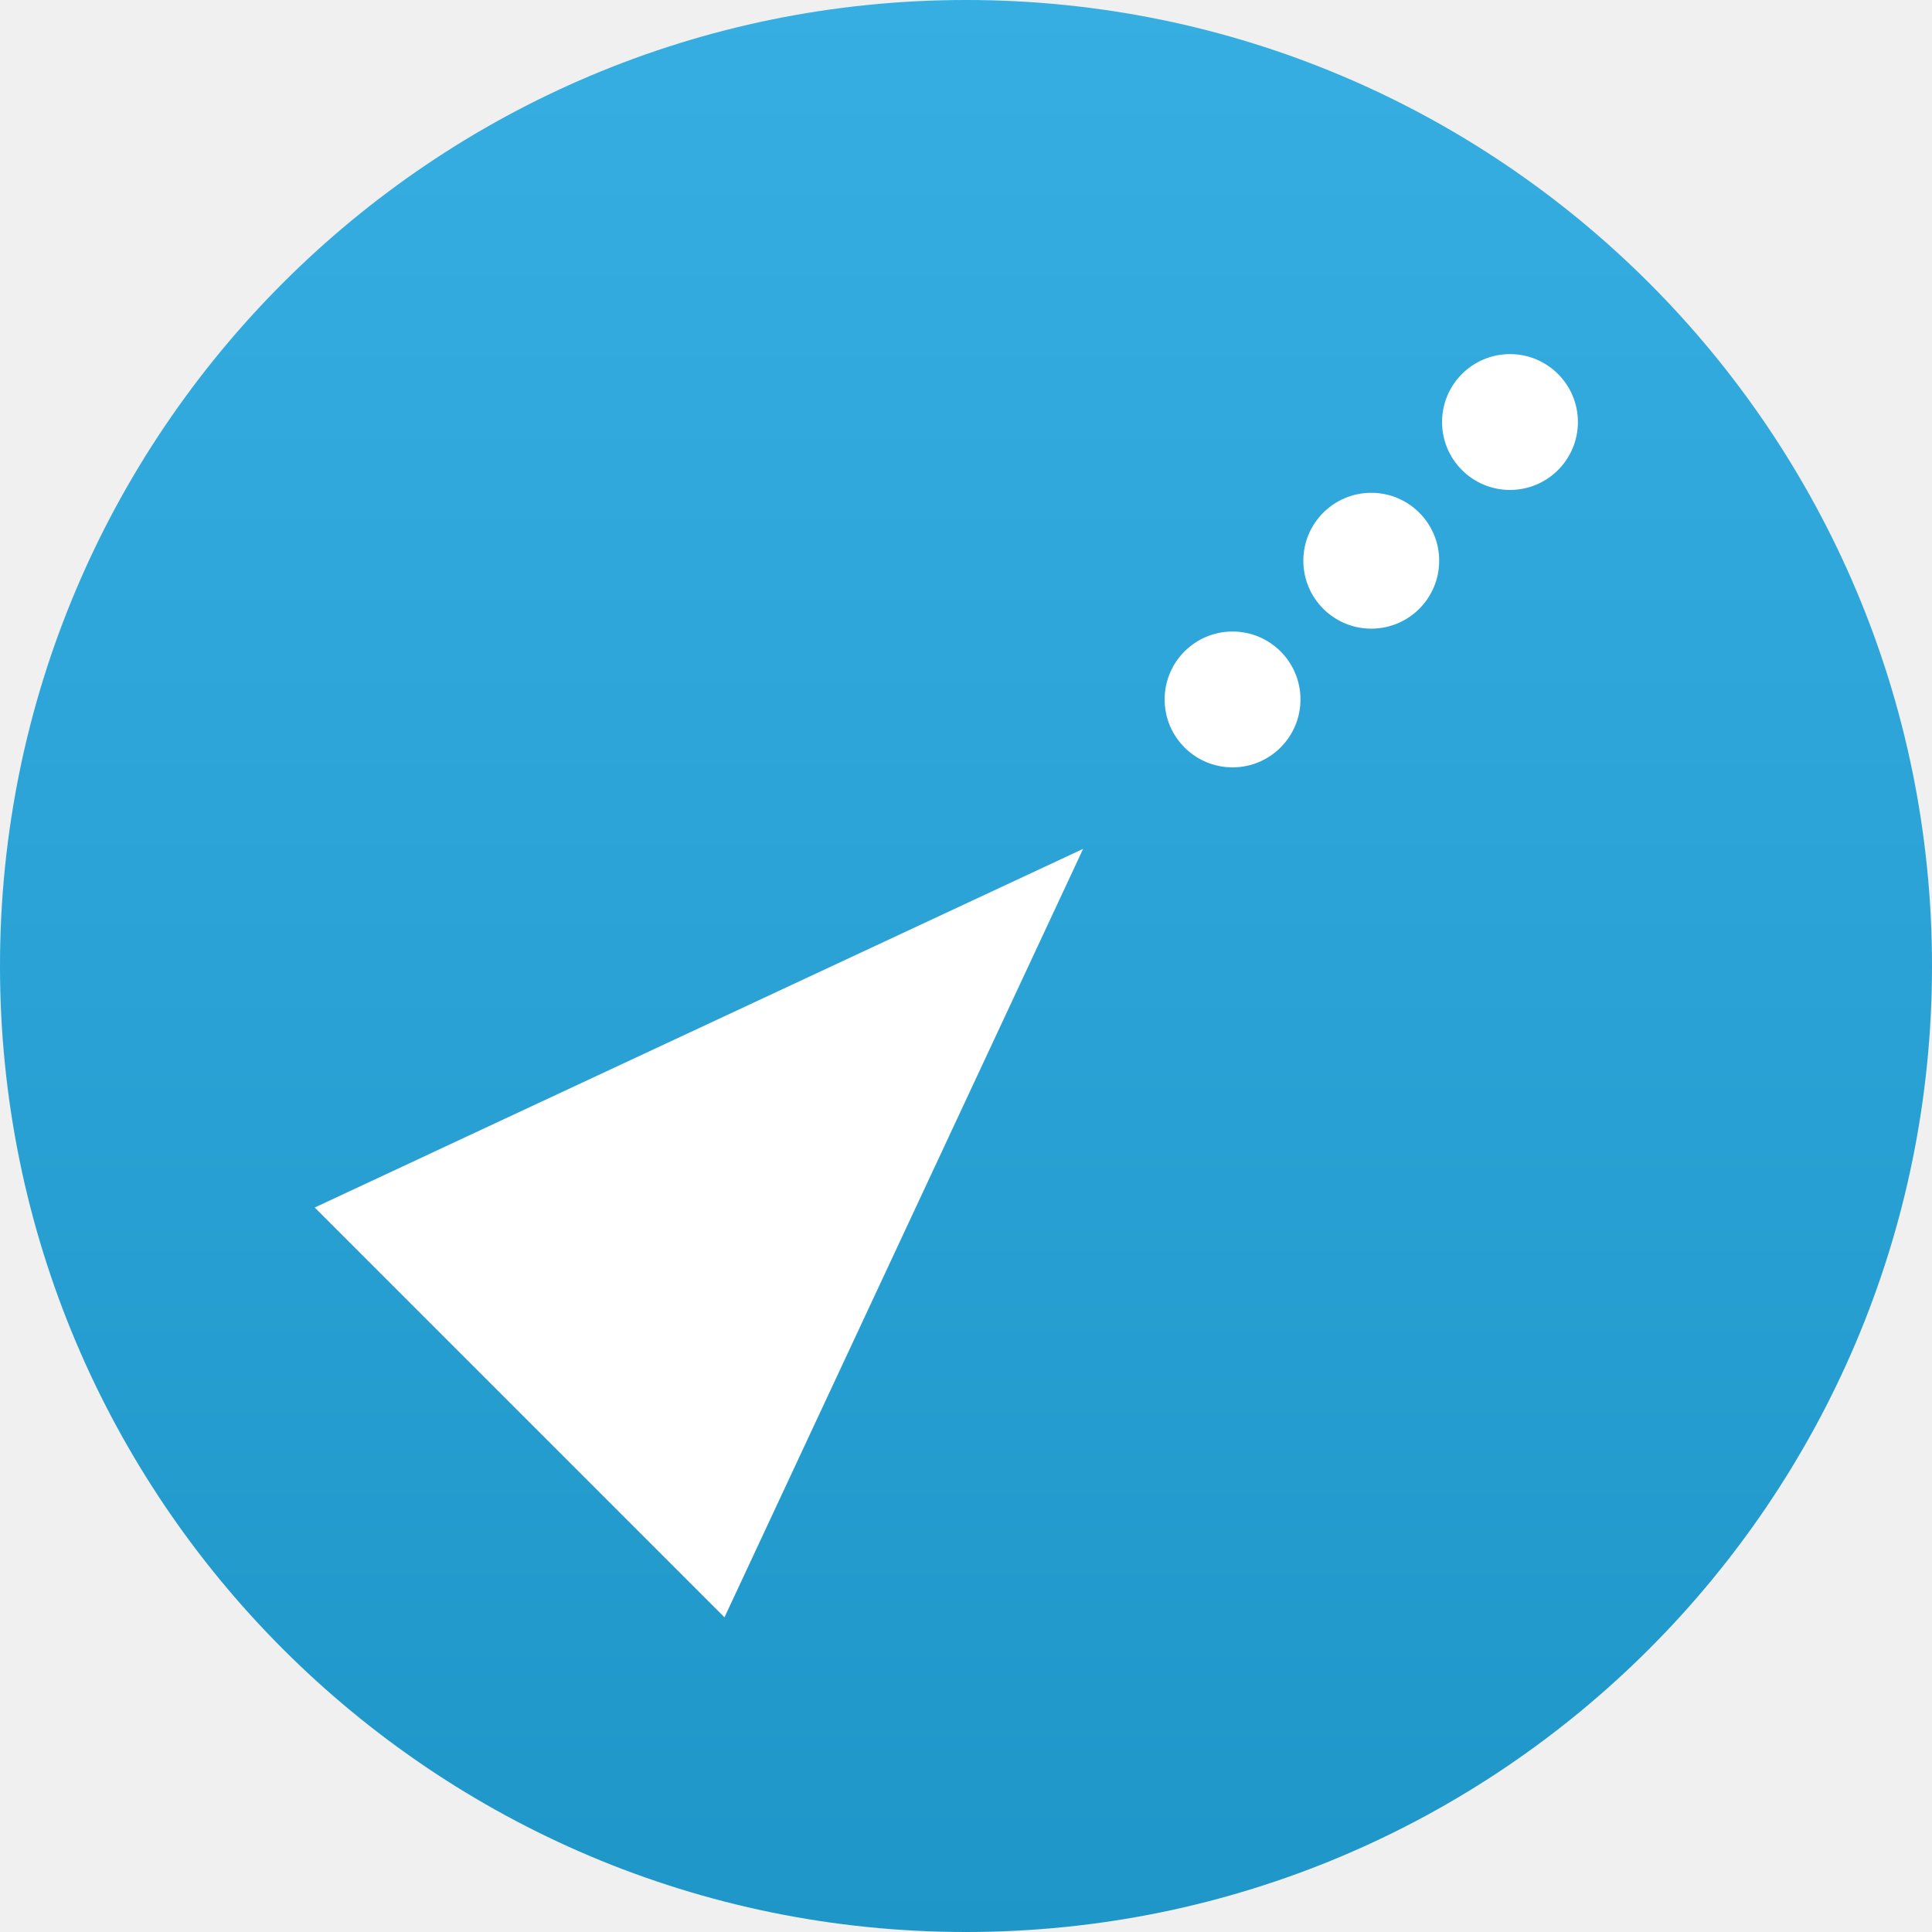
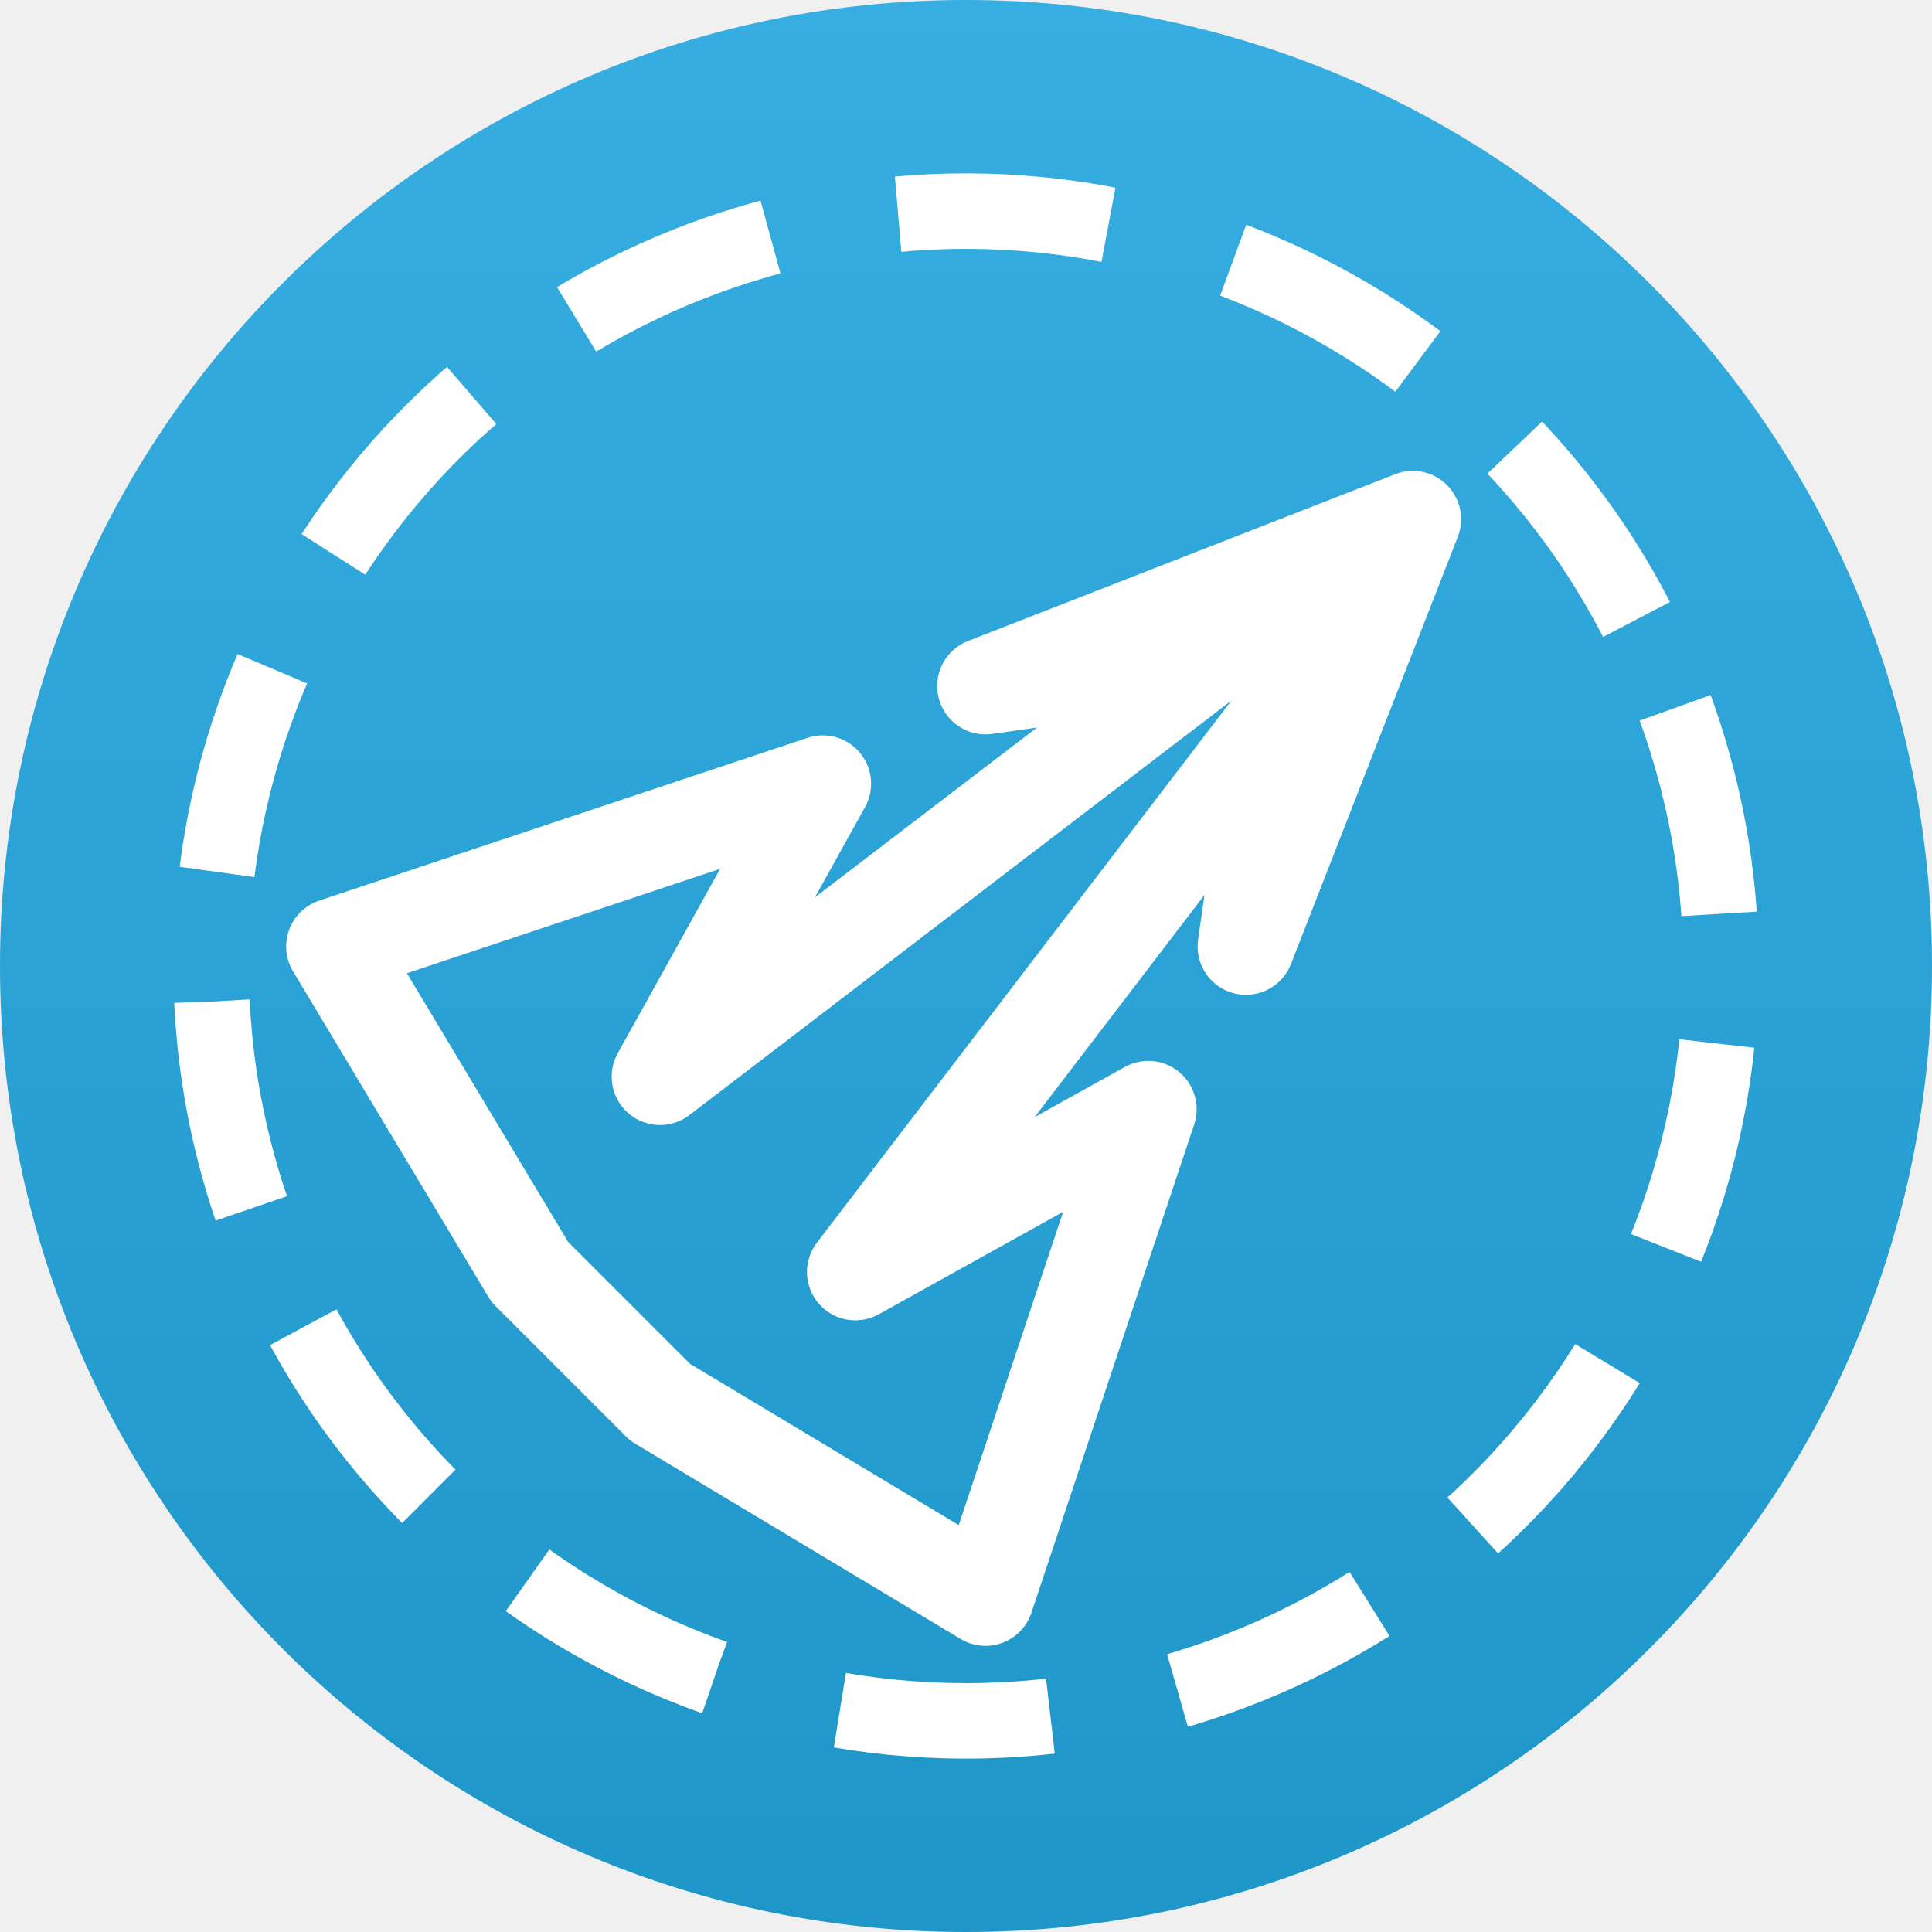
<svg xmlns="http://www.w3.org/2000/svg" viewBox="0 0 128 128" width="512" height="512">
  <defs>
    <linearGradient id="bg" x1="0" y1="0" x2="0" y2="1">
      <stop offset="0" stop-color="#37AEE2" />
      <stop offset="1" stop-color="#1E96C8" />
    </linearGradient>
  </defs>
  <circle cx="64" cy="64" r="64" fill="url(#bg)" />
-   <polygon points="71.76,56.24 48,107.15 20.85,80" fill="#fff" />
-   <circle cx="81.66" cy="46.34" r="4.5" fill="#fff" />
-   <circle cx="90.85" cy="37.15" r="4.5" fill="#fff" />
-   <circle cx="100.04" cy="27.96" r="4.5" fill="#fff" />
+   <circle cx="64" cy="64" r="50" fill="none" stroke="#fff" stroke-width="5" stroke-dasharray="14 8.6" transform="rotate(-20 64 64)" />
+   <g transform="translate(64 64) rotate(-45) scale(3.05) translate(-2.4 0)" fill="none" stroke="#fff" stroke-width="2.1" stroke-linejoin="round">
+     <polygon points="16.125,0 7,4 11,1 -4,3 3,5 -7,10 -9,2 -9,-2 -7,-10 3,-5 -4,-3 11,-1 7,-4" />
+     <polygon fill="#fff" stroke="none" points="16.125,0 11,1.9 11,-1.9" />
+   </g>
</svg>
